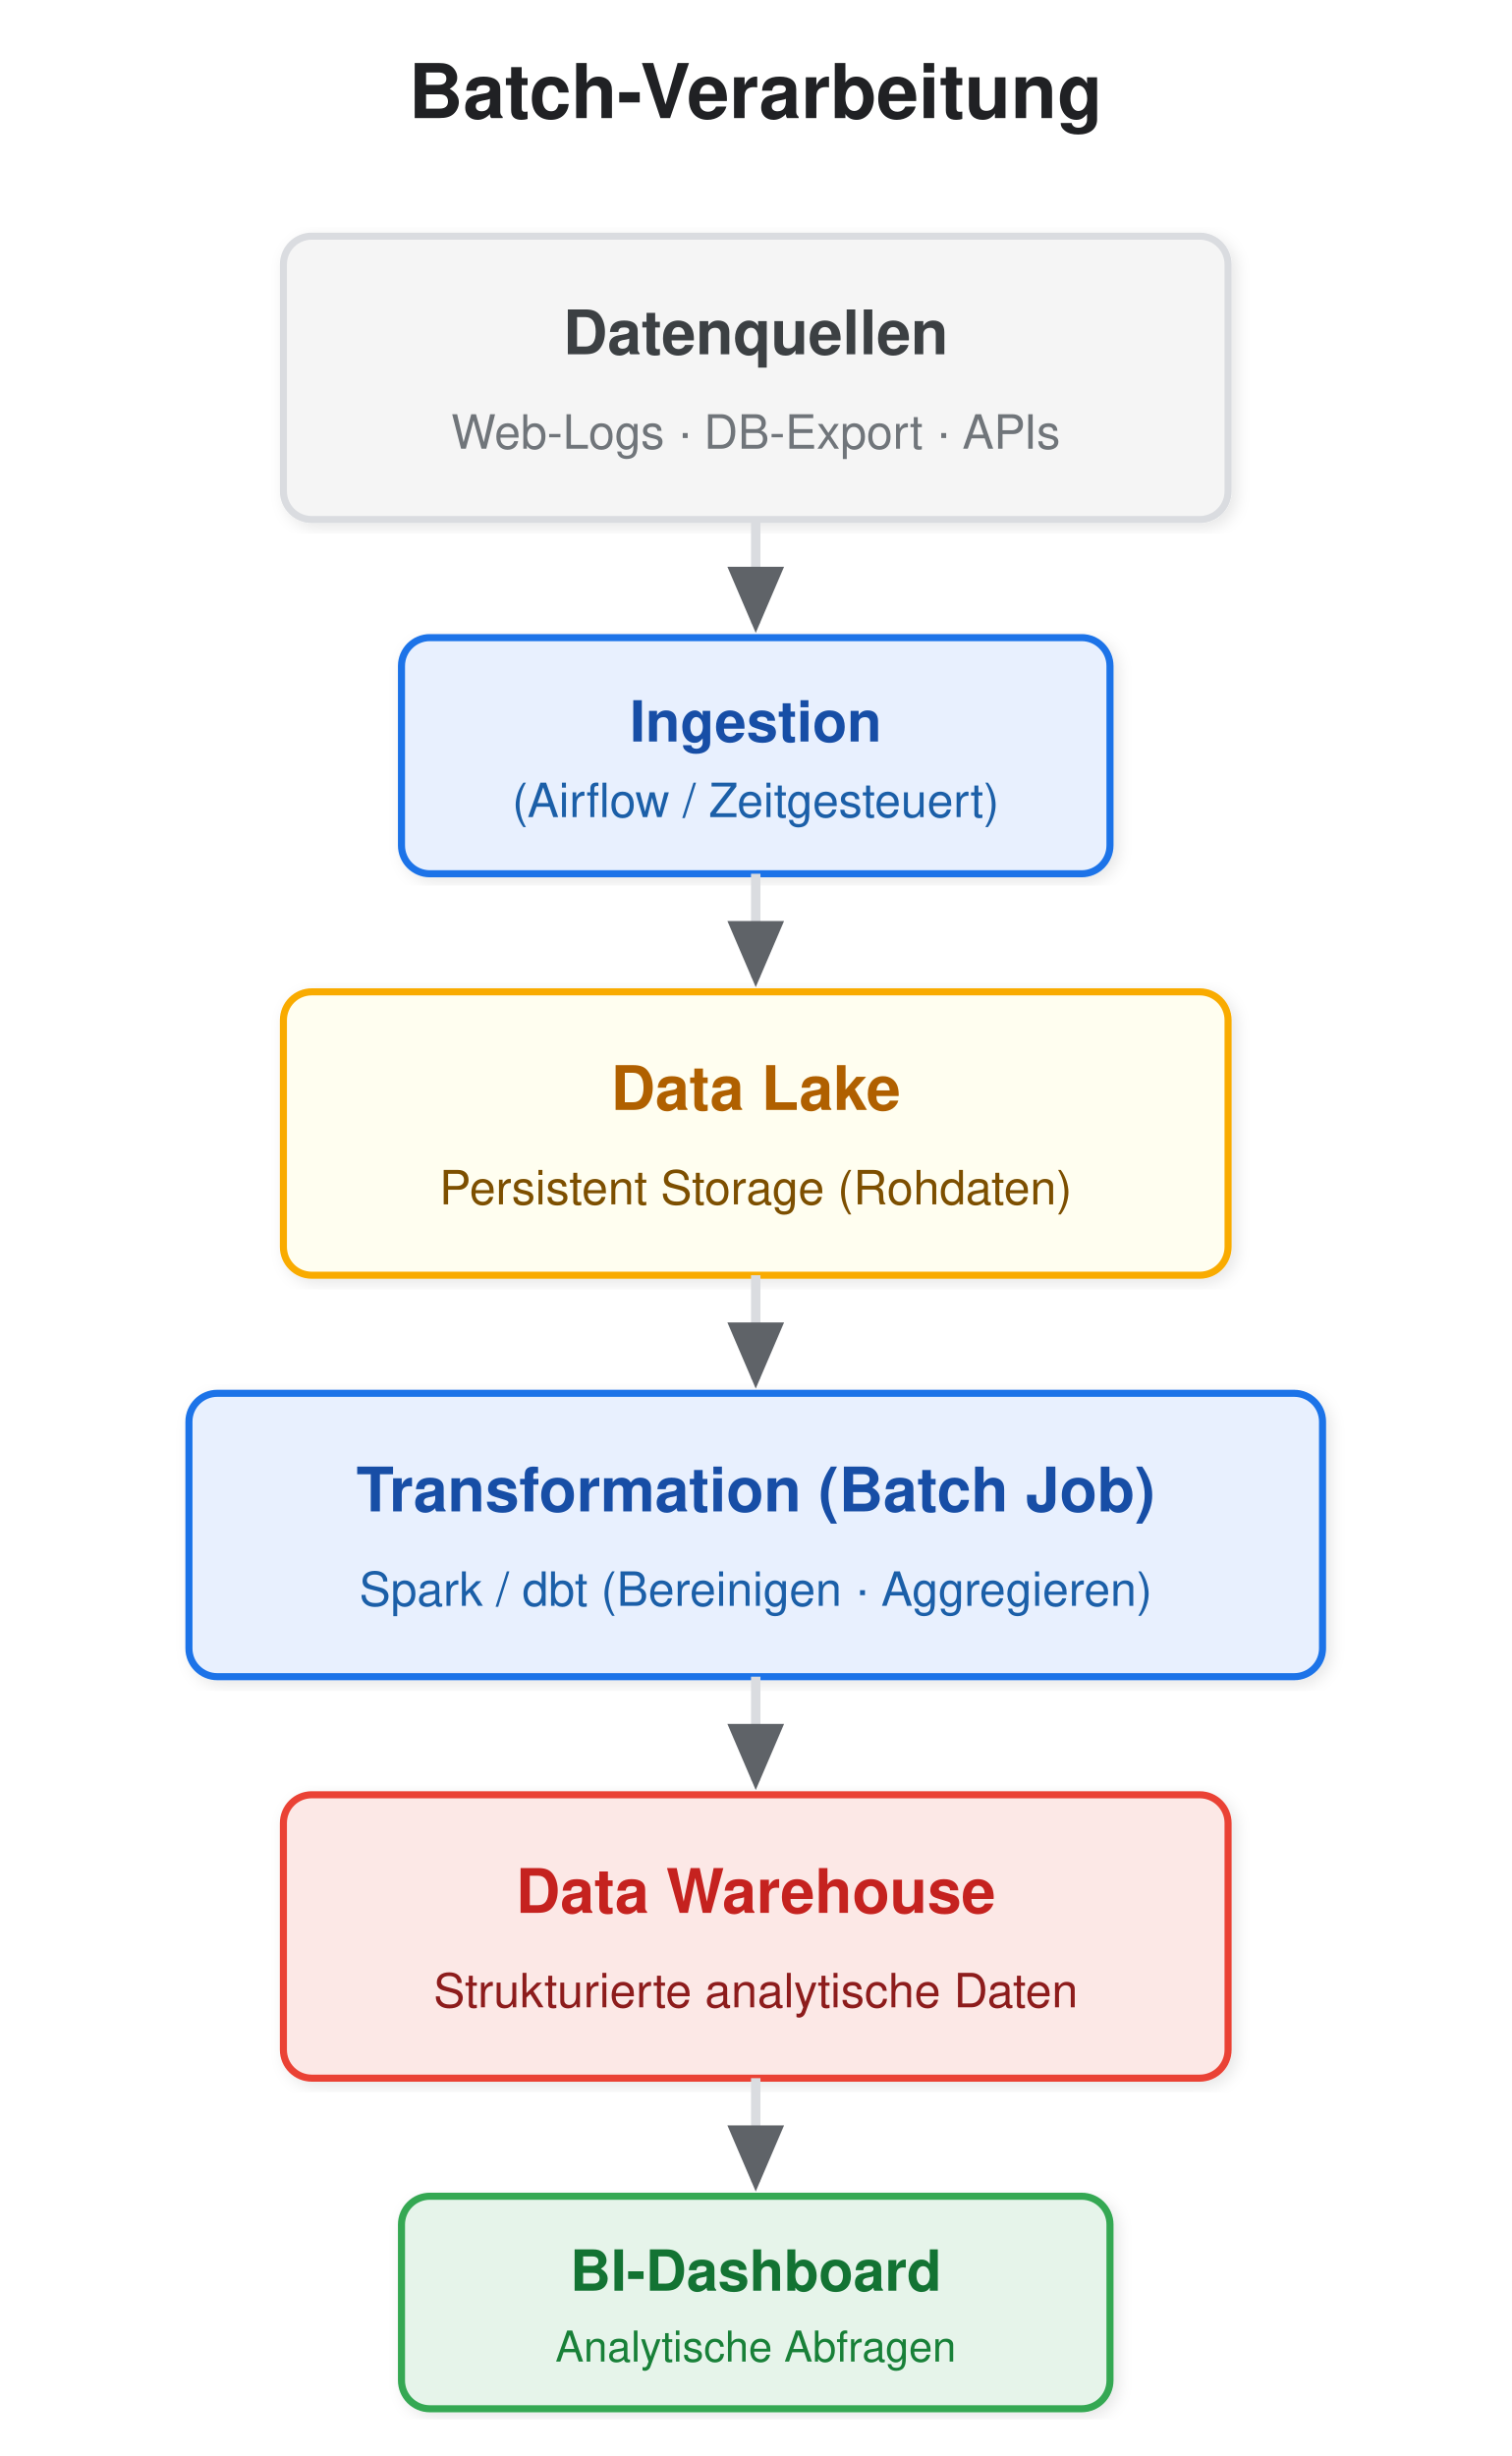
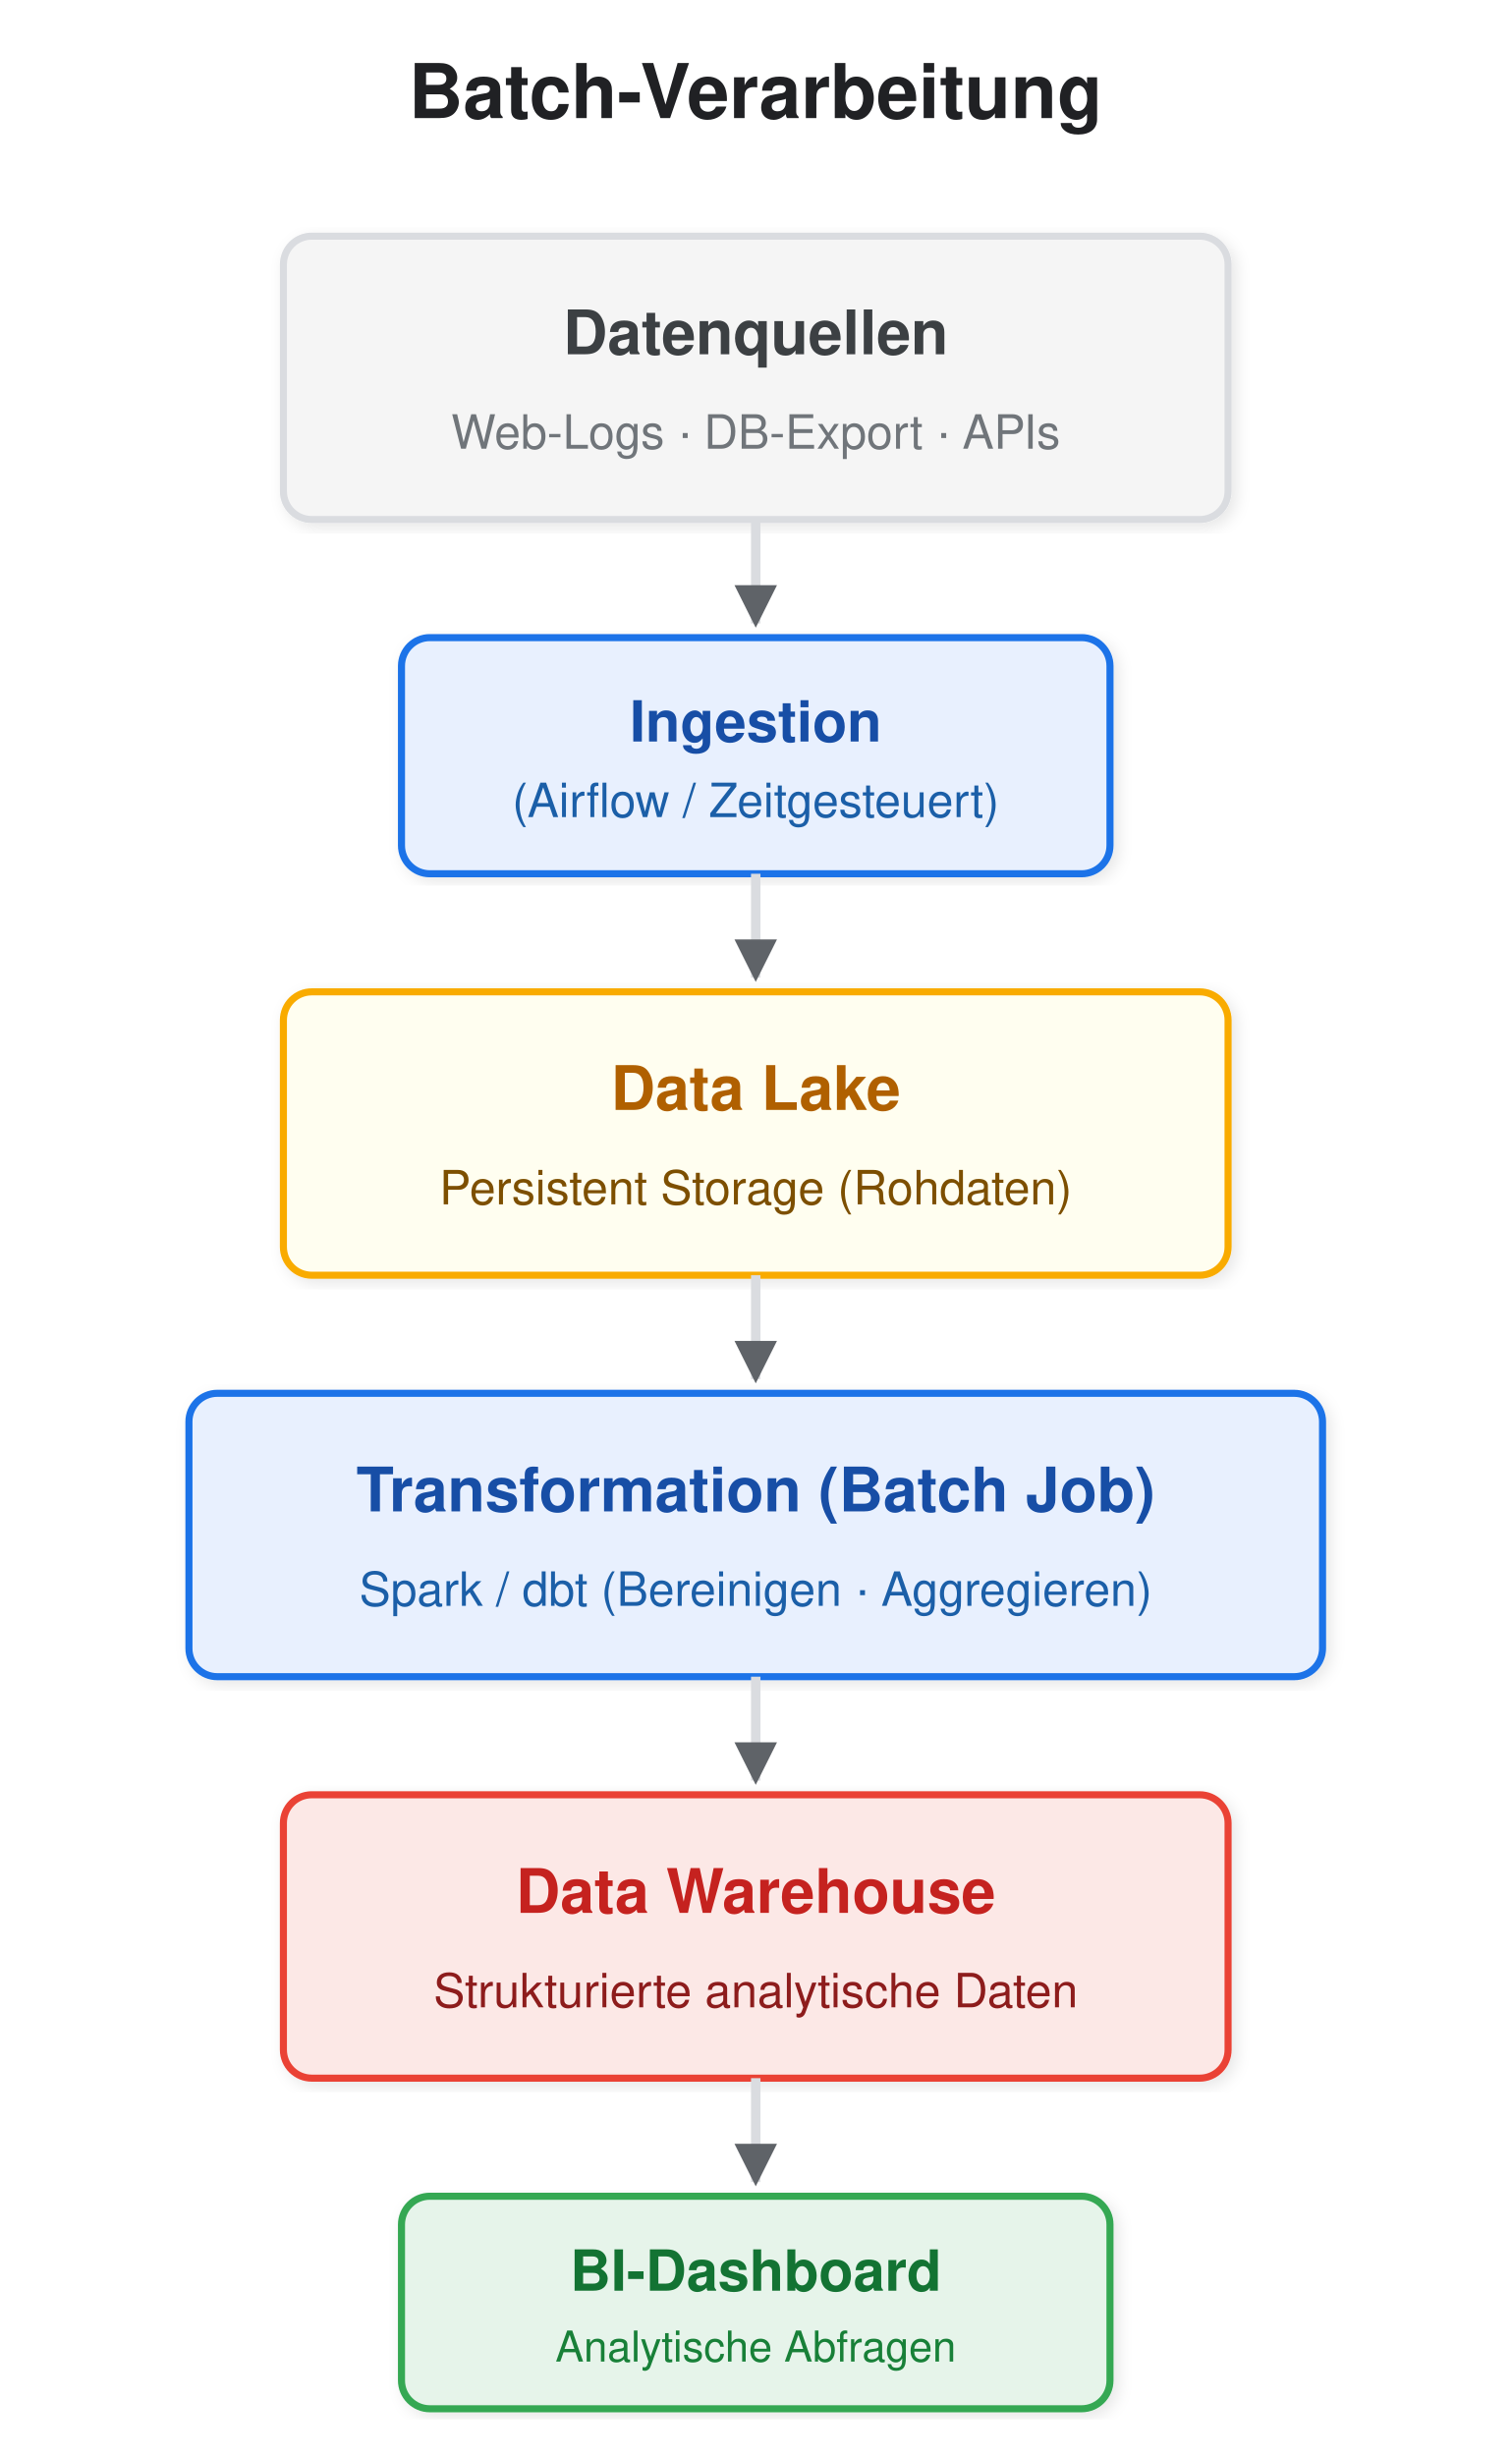
<svg xmlns="http://www.w3.org/2000/svg" viewBox="0 0 320 520" font-family="'Source Sans Pro', Helvetica, Arial, sans-serif">
  <defs>
-     <marker id="arrow-head" markerWidth="7" markerHeight="6" refX="6" refY="3" orient="auto">
-       <polygon points="0 0, 7 3, 0 6" fill="#5f6368" />
+     <marker id="arrow-head" viewBox="0 0 10 10" markerWidth="9" markerHeight="9" refX="9" refY="5" orient="auto" markerUnits="userSpaceOnUse">
+       <path d="M 0 0 L 10 5 L 0 10 z" fill="#5f6368" />
    </marker>
    <filter id="shadow" x="-5%" y="-5%" width="110%" height="110%">
      <feDropShadow dx="1" dy="1" stdDeviation="1.5" flood-opacity="0.1" />
    </filter>
  </defs>
  <text x="160" y="25" text-anchor="middle" font-size="16" font-weight="700" fill="#202124">Batch-Verarbeitung</text>
  <g transform="translate(60, 50)">
    <rect x="0" y="0" width="200" height="60" rx="6" fill="#f5f5f5" stroke="#dadce0" stroke-width="1.5" filter="url(#shadow)" />
    <text x="100" y="25" text-anchor="middle" font-size="13" font-weight="700" fill="#3c4043">Datenquellen</text>
    <text x="100" y="45" text-anchor="middle" font-size="10" fill="#70757a">Web-Logs · DB-Export · APIs</text>
  </g>
  <line x1="160" y1="110" x2="160" y2="132" stroke="#dadce0" stroke-width="2" marker-end="url(#arrow-head)" />
  <g transform="translate(85, 135)">
    <rect x="0" y="0" width="150" height="50" rx="6" fill="#e8f0fe" stroke="#1a73e8" stroke-width="1.5" filter="url(#shadow)" />
    <text x="75" y="22" text-anchor="middle" font-size="12" font-weight="700" fill="#174ea6">Ingestion</text>
    <text x="75" y="38" text-anchor="middle" font-size="10" fill="#1b5fa8">(Airflow / Zeitgesteuert)</text>
  </g>
  <line x1="160" y1="185" x2="160" y2="207" stroke="#dadce0" stroke-width="2" marker-end="url(#arrow-head)" />
  <g transform="translate(60, 210)">
    <rect x="0" y="0" width="200" height="60" rx="6" fill="#fffef0" stroke="#f9ab00" stroke-width="1.5" filter="url(#shadow)" />
    <text x="100" y="25" text-anchor="middle" font-size="13" font-weight="700" fill="#b06000">Data Lake</text>
    <text x="100" y="45" text-anchor="middle" font-size="10" fill="#7d4f00">Persistent Storage (Rohdaten)</text>
  </g>
  <line x1="160" y1="270" x2="160" y2="292" stroke="#dadce0" stroke-width="2" marker-end="url(#arrow-head)" />
  <g transform="translate(40, 295)">
    <rect x="0" y="0" width="240" height="60" rx="6" fill="#e8f0fe" stroke="#1a73e8" stroke-width="1.5" filter="url(#shadow)" />
    <text x="120" y="25" text-anchor="middle" font-size="13" font-weight="700" fill="#174ea6">Transformation (Batch Job)</text>
    <text x="120" y="45" text-anchor="middle" font-size="10" fill="#1b5fa8">Spark / dbt (Bereinigen · Aggregieren)</text>
  </g>
  <line x1="160" y1="355" x2="160" y2="377" stroke="#dadce0" stroke-width="2" marker-end="url(#arrow-head)" />
  <g transform="translate(60, 380)">
    <rect x="0" y="0" width="200" height="60" rx="6" fill="#fce8e6" stroke="#ea4335" stroke-width="1.5" filter="url(#shadow)" />
    <text x="100" y="25" text-anchor="middle" font-size="13" font-weight="700" fill="#c5221f">Data Warehouse</text>
    <text x="100" y="45" text-anchor="middle" font-size="10" fill="#8d1c1c">Strukturierte analytische Daten</text>
  </g>
  <line x1="160" y1="440" x2="160" y2="462" stroke="#dadce0" stroke-width="2" marker-end="url(#arrow-head)" />
  <g transform="translate(85, 465)">
    <rect x="0" y="0" width="150" height="45" rx="6" fill="#e6f4ea" stroke="#34a853" stroke-width="1.5" filter="url(#shadow)" />
    <text x="75" y="20" text-anchor="middle" font-size="12" font-weight="700" fill="#137333">BI-Dashboard</text>
    <text x="75" y="35" text-anchor="middle" font-size="9" fill="#188038">Analytische Abfragen</text>
  </g>
</svg>
